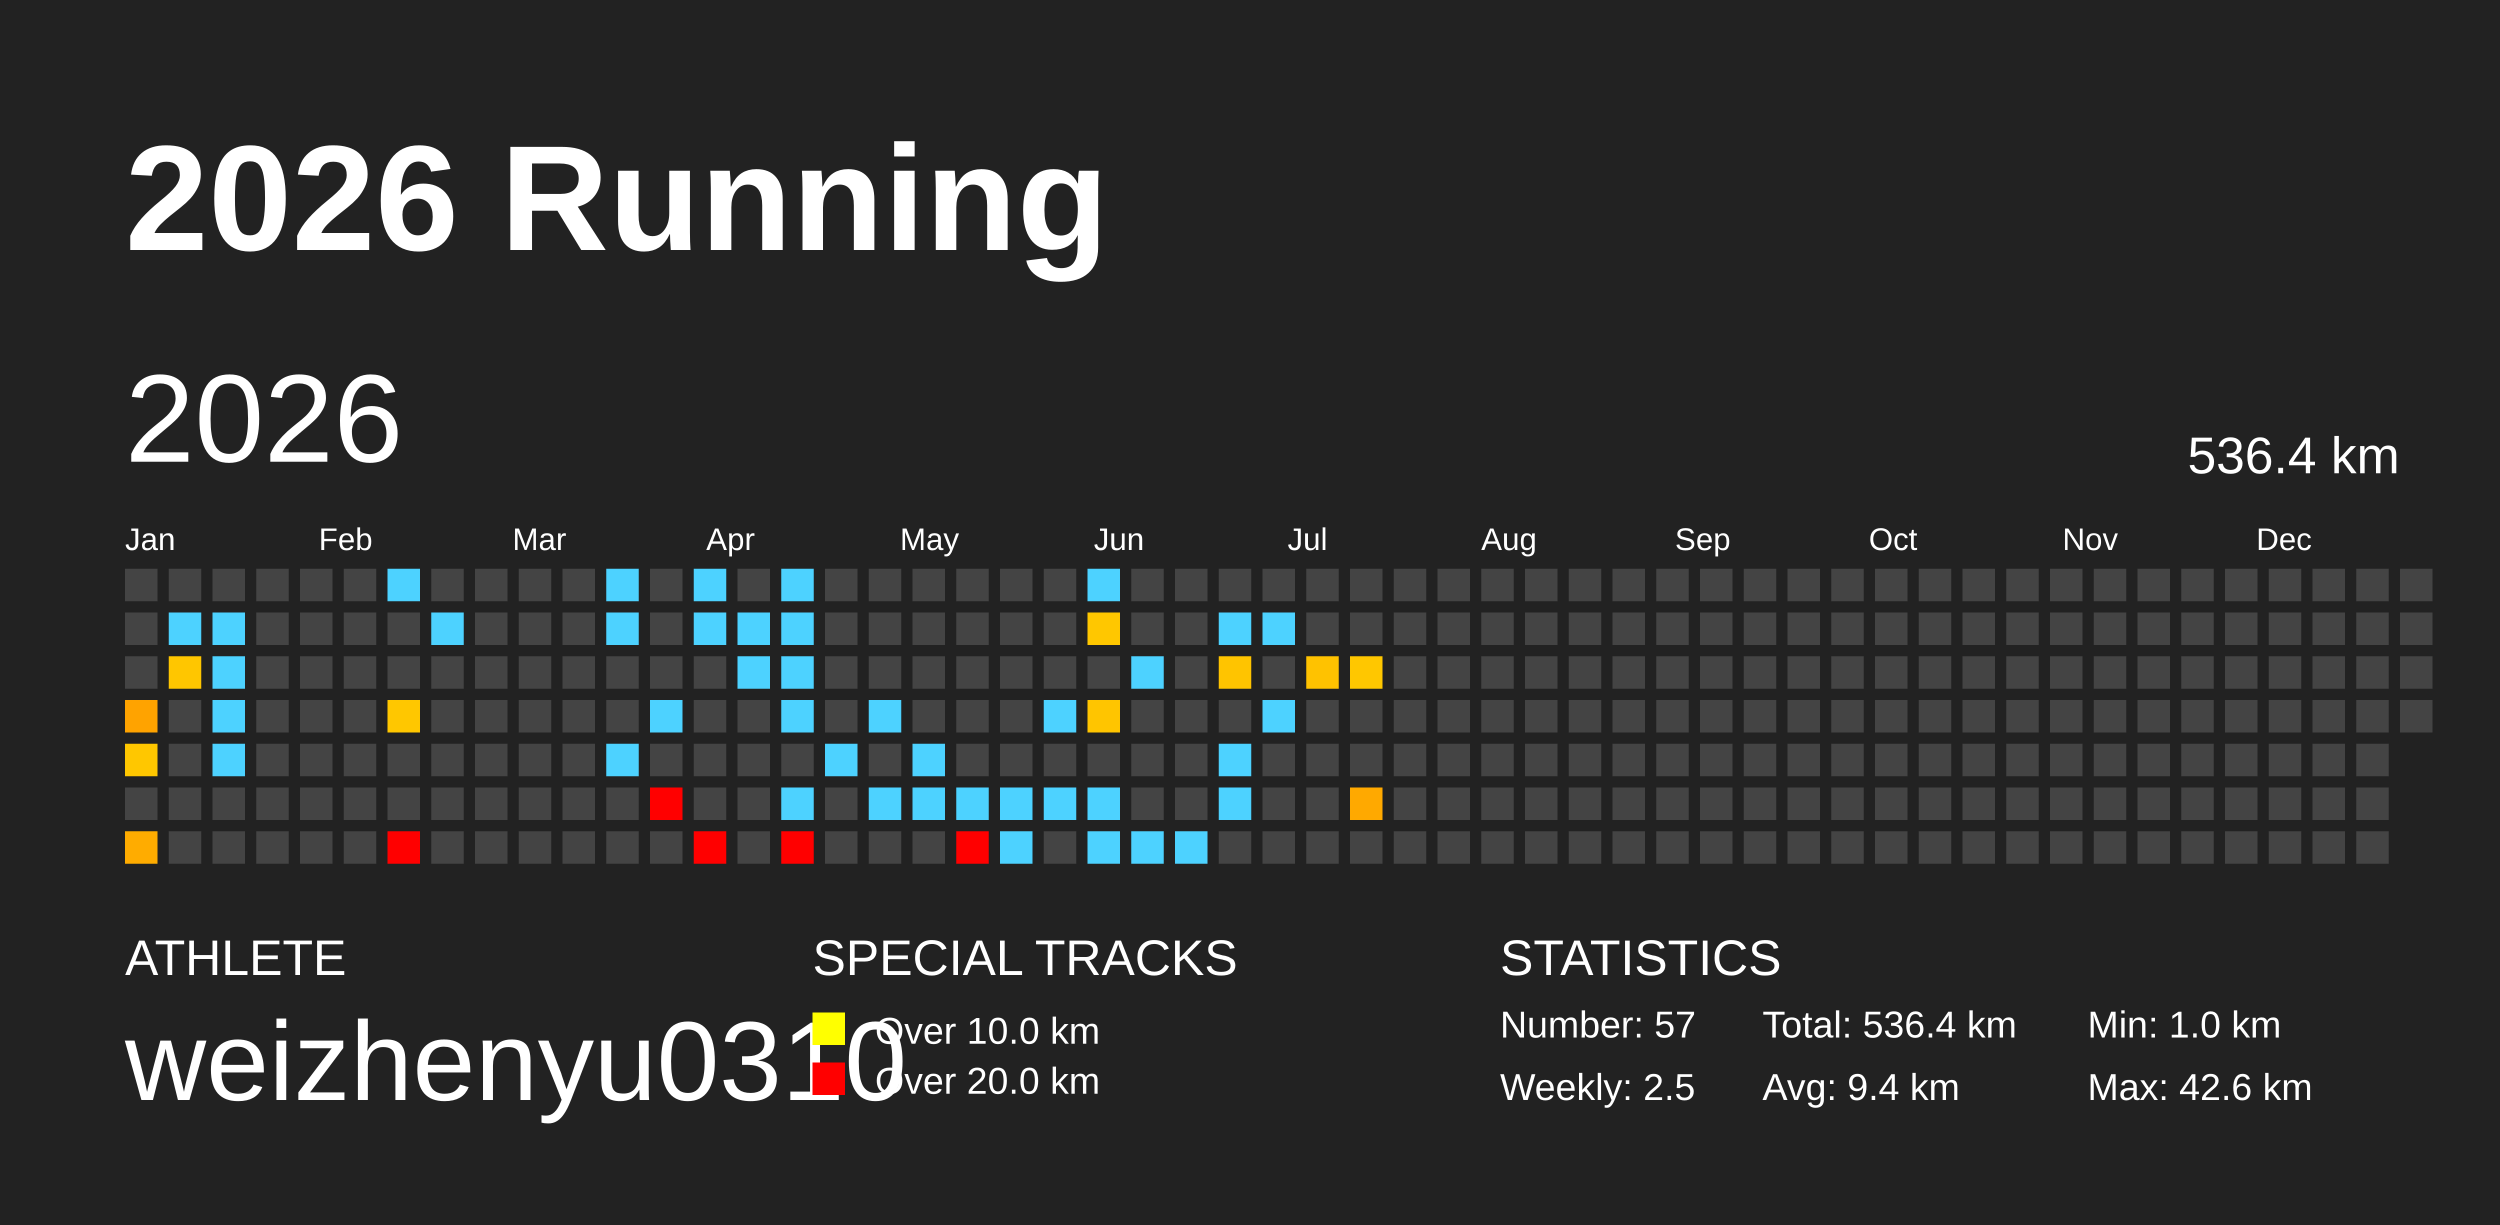
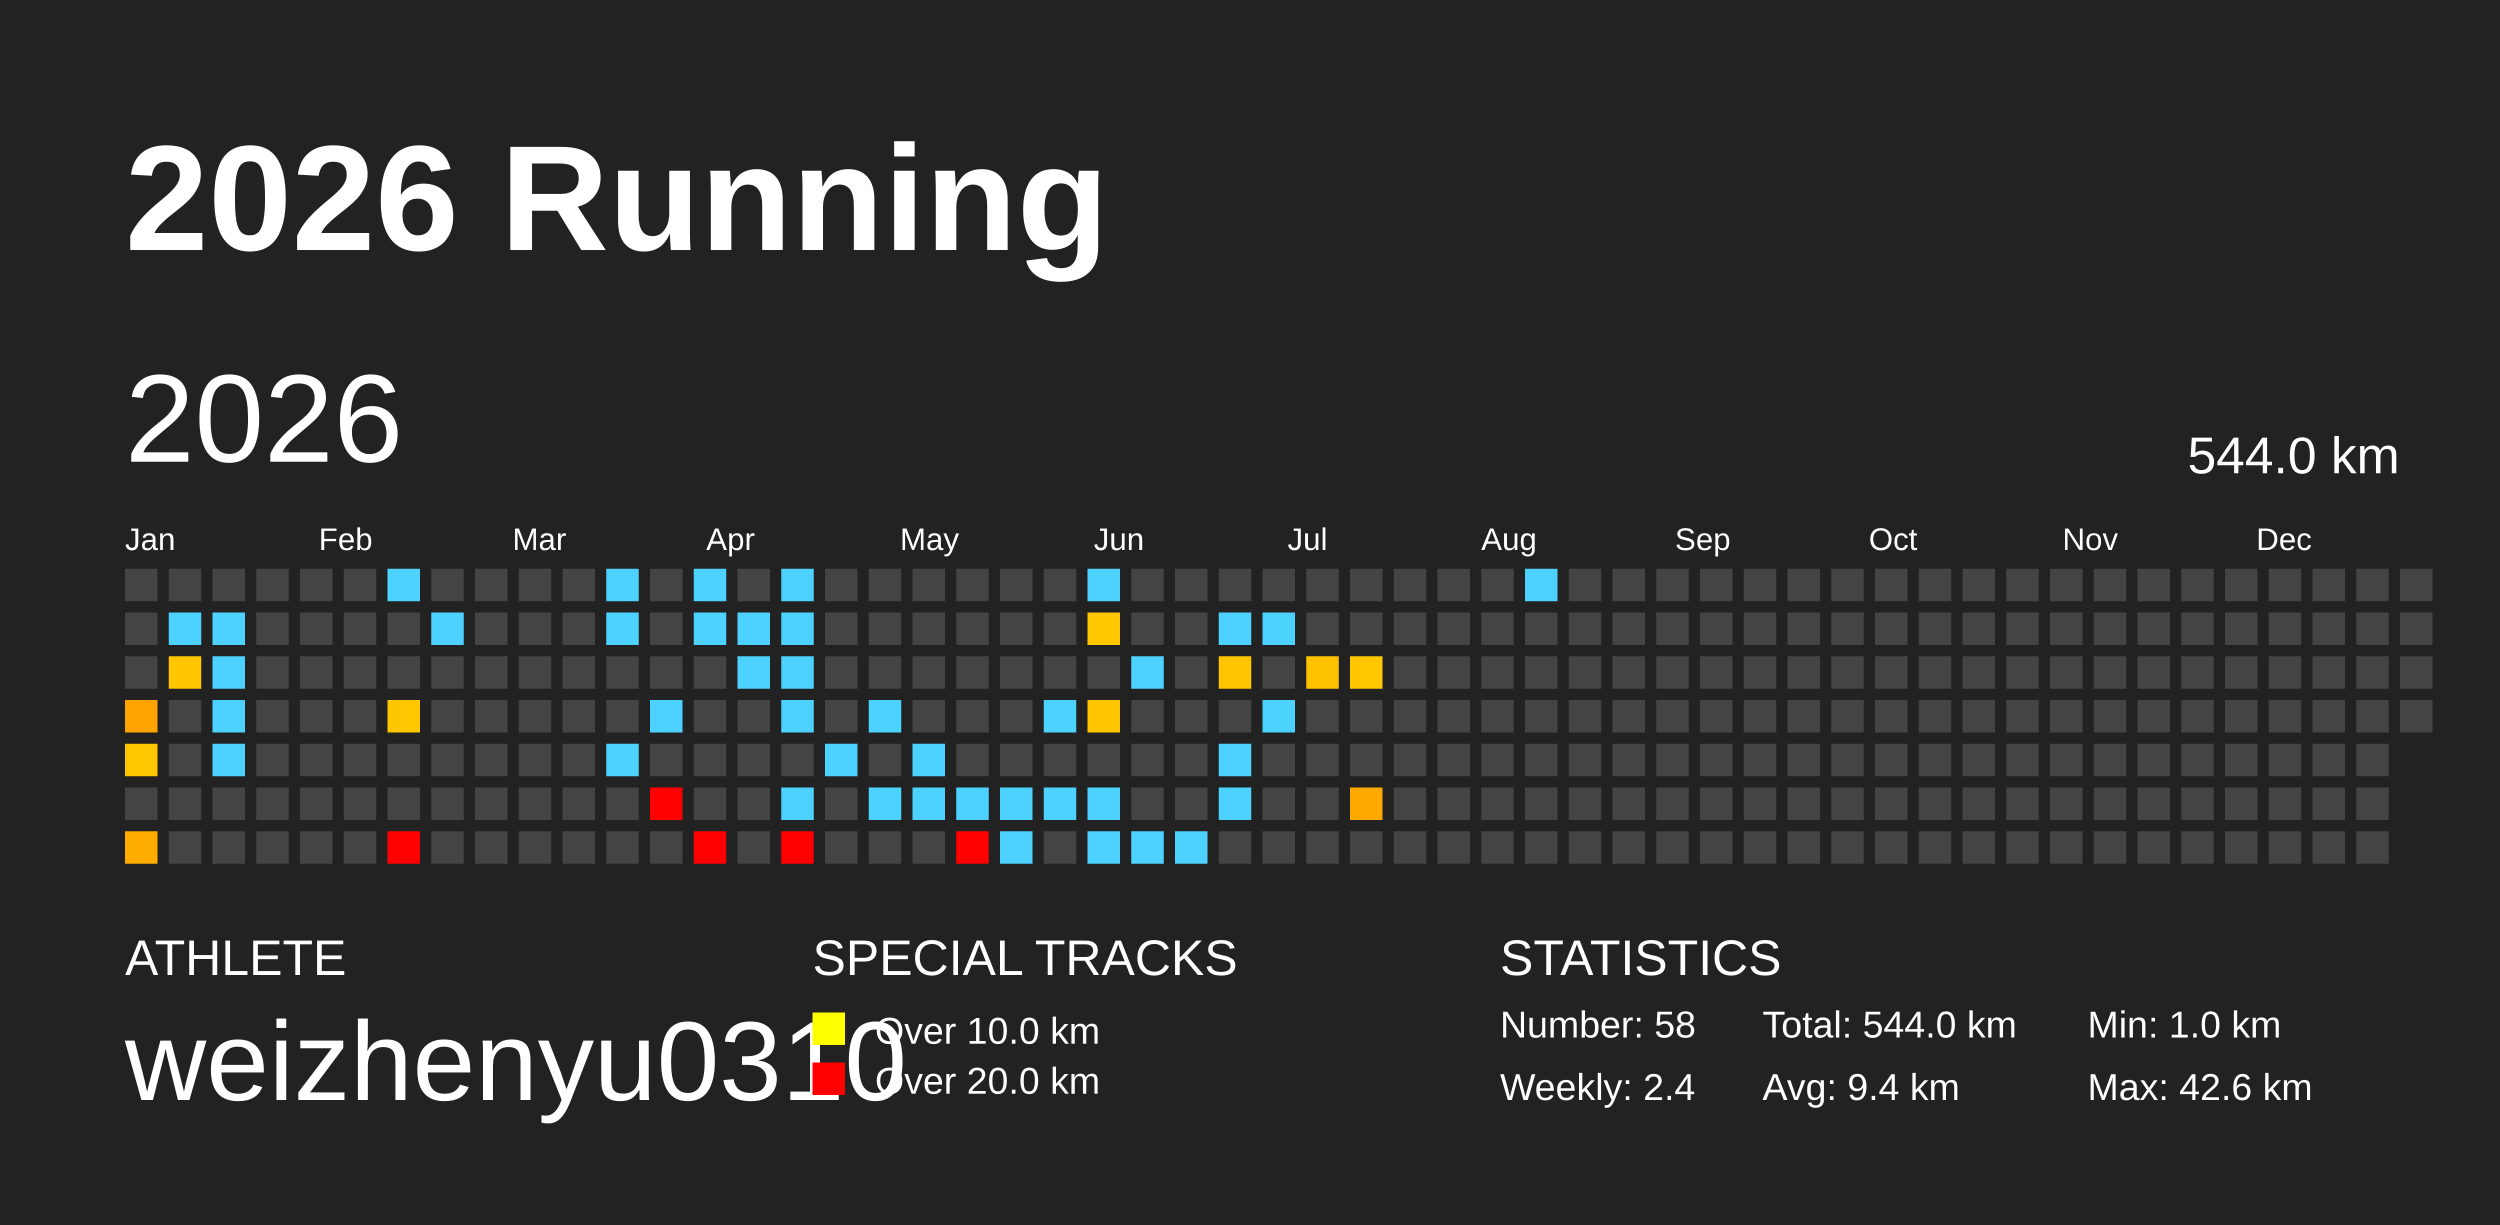
<svg xmlns="http://www.w3.org/2000/svg" baseProfile="full" height="98mm" version="1.1" viewBox="0,0,200,98" width="200mm">
  <defs />
  <rect fill="#222222" height="98" width="200" x="0" y="0" />
  <text fill="#FFFFFF" style="font-size:12px; font-family:Arial; font-weight:bold;" x="10" y="20">2026 Running</text>
  <text fill="#FFFFFF" style="font-size:4px; font-family:Arial" x="10" y="78">ATHLETE</text>
  <text fill="#FFFFFF" style="font-size:9px; font-family:Arial" x="10" y="88">weizhenyu0310</text>
  <text fill="#FFFFFF" style="font-size:4px; font-family:Arial" x="65" y="78">SPECIAL TRACKS</text>
  <rect fill="yellow" height="2.6" width="2.6" x="65" y="81" />
  <text fill="#FFFFFF" style="font-size:3px; font-family:Arial" x="70" y="83.5">Over 10.0 km</text>
  <rect fill="red" height="2.6" width="2.6" x="65" y="85" />
  <text fill="#FFFFFF" style="font-size:3px; font-family:Arial" x="70" y="87.5">Over 20.0 km</text>
  <text fill="#FFFFFF" style="font-size:4px; font-family:Arial" x="120" y="78">STATISTICS</text>
-   <text fill="#FFFFFF" style="font-size:3px; font-family:Arial" x="120" y="83">Number: 57</text>
-   <text fill="#FFFFFF" style="font-size:3px; font-family:Arial" x="120" y="88">Weekly: 2.5</text>
-   <text fill="#FFFFFF" style="font-size:3px; font-family:Arial" x="141" y="83">Total: 536.4 km</text>
+   <text fill="#FFFFFF" style="font-size:3px; font-family:Arial" x="120" y="83">Number: 58</text>
+   <text fill="#FFFFFF" style="font-size:3px; font-family:Arial" x="120" y="88">Weekly: 2.4</text>
+   <text fill="#FFFFFF" style="font-size:3px; font-family:Arial" x="141" y="83">Total: 544.0 km</text>
  <text fill="#FFFFFF" style="font-size:3px; font-family:Arial" x="141" y="88">Avg: 9.4 km</text>
  <text fill="#FFFFFF" style="font-size:3px; font-family:Arial" x="167" y="83">Min: 1.0 km</text>
  <text fill="#FFFFFF" style="font-size:3px; font-family:Arial" x="167" y="88">Max: 42.6 km</text>
  <text dominant-baseline="hanging" fill="#FFFFFF" style="font-size:10.0px; font-family:Arial;" x="10" y="30">2026</text>
-   <text dominant-baseline="hanging" fill="#FFFFFF" style="font-size:4.125px; font-family:Arial;" x="175" y="35">536.4 km</text>
+   <text dominant-baseline="hanging" fill="#FFFFFF" style="font-size:4.125px; font-family:Arial;" x="175" y="35">544.0 km</text>
  <text fill="#FFFFFF" style="font-size:2.5px; font-family:Arial" x="10.0" y="44">Jan</text>
  <text fill="#FFFFFF" style="font-size:2.5px; font-family:Arial" x="25.5" y="44">Feb</text>
  <text fill="#FFFFFF" style="font-size:2.5px; font-family:Arial" x="41.0" y="44">Mar</text>
  <text fill="#FFFFFF" style="font-size:2.5px; font-family:Arial" x="56.5" y="44">Apr</text>
  <text fill="#FFFFFF" style="font-size:2.5px; font-family:Arial" x="72.0" y="44">May</text>
  <text fill="#FFFFFF" style="font-size:2.5px; font-family:Arial" x="87.5" y="44">Jun</text>
  <text fill="#FFFFFF" style="font-size:2.5px; font-family:Arial" x="103.0" y="44">Jul</text>
  <text fill="#FFFFFF" style="font-size:2.5px; font-family:Arial" x="118.5" y="44">Aug</text>
  <text fill="#FFFFFF" style="font-size:2.5px; font-family:Arial" x="134.0" y="44">Sep</text>
  <text fill="#FFFFFF" style="font-size:2.5px; font-family:Arial" x="149.5" y="44">Oct</text>
  <text fill="#FFFFFF" style="font-size:2.5px; font-family:Arial" x="165.0" y="44">Nov</text>
  <text fill="#FFFFFF" style="font-size:2.5px; font-family:Arial" x="180.5" y="44">Dec</text>
  <rect fill="#444444" height="2.6" width="2.6" x="10.0" y="45.5" />
  <rect fill="#444444" height="2.6" width="2.6" x="10.0" y="49.0" />
  <rect fill="#444444" height="2.6" width="2.6" x="10.0" y="52.5" />
  <rect fill="#ffa300" height="2.6" width="2.6" x="10.0" y="56.0" />
  <rect fill="#ffc700" height="2.6" width="2.6" x="10.0" y="59.5" />
  <rect fill="#444444" height="2.6" width="2.6" x="10.0" y="63.0" />
  <rect fill="#ffac00" height="2.6" width="2.6" x="10.0" y="66.5" />
  <rect fill="#444444" height="2.6" width="2.6" x="13.5" y="45.5" />
  <rect fill="#4dd2ff" height="2.6" width="2.6" x="13.5" y="49.0" />
  <rect fill="#ffc600" height="2.6" width="2.6" x="13.5" y="52.5" />
  <rect fill="#444444" height="2.6" width="2.6" x="13.5" y="56.0" />
  <rect fill="#444444" height="2.6" width="2.6" x="13.5" y="59.5" />
  <rect fill="#444444" height="2.6" width="2.6" x="13.5" y="63.0" />
  <rect fill="#444444" height="2.6" width="2.6" x="13.5" y="66.5" />
  <rect fill="#444444" height="2.6" width="2.6" x="17.0" y="45.5" />
  <rect fill="#4dd2ff" height="2.6" width="2.6" x="17.0" y="49.0" />
  <rect fill="#4dd2ff" height="2.6" width="2.6" x="17.0" y="52.5" />
  <rect fill="#4dd2ff" height="2.6" width="2.6" x="17.0" y="56.0" />
  <rect fill="#4dd2ff" height="2.6" width="2.6" x="17.0" y="59.5" />
  <rect fill="#444444" height="2.6" width="2.6" x="17.0" y="63.0" />
  <rect fill="#444444" height="2.6" width="2.6" x="17.0" y="66.5" />
  <rect fill="#444444" height="2.6" width="2.6" x="20.5" y="45.5" />
  <rect fill="#444444" height="2.6" width="2.6" x="20.5" y="49.0" />
  <rect fill="#444444" height="2.6" width="2.6" x="20.5" y="52.5" />
  <rect fill="#444444" height="2.6" width="2.6" x="20.5" y="56.0" />
  <rect fill="#444444" height="2.6" width="2.6" x="20.5" y="59.5" />
  <rect fill="#444444" height="2.6" width="2.6" x="20.5" y="63.0" />
  <rect fill="#444444" height="2.6" width="2.6" x="20.5" y="66.5" />
  <rect fill="#444444" height="2.6" width="2.6" x="24.0" y="45.5" />
  <rect fill="#444444" height="2.6" width="2.6" x="24.0" y="49.0" />
  <rect fill="#444444" height="2.6" width="2.6" x="24.0" y="52.5" />
  <rect fill="#444444" height="2.6" width="2.6" x="24.0" y="56.0" />
  <rect fill="#444444" height="2.6" width="2.6" x="24.0" y="59.5" />
  <rect fill="#444444" height="2.6" width="2.6" x="24.0" y="63.0" />
  <rect fill="#444444" height="2.6" width="2.6" x="24.0" y="66.5" />
  <rect fill="#444444" height="2.6" width="2.6" x="27.5" y="45.5" />
  <rect fill="#444444" height="2.6" width="2.6" x="27.5" y="49.0" />
  <rect fill="#444444" height="2.6" width="2.6" x="27.5" y="52.5" />
  <rect fill="#444444" height="2.6" width="2.6" x="27.5" y="56.0" />
  <rect fill="#444444" height="2.6" width="2.6" x="27.5" y="59.5" />
  <rect fill="#444444" height="2.6" width="2.6" x="27.5" y="63.0" />
  <rect fill="#444444" height="2.6" width="2.6" x="27.5" y="66.5" />
  <rect fill="#4dd2ff" height="2.6" width="2.6" x="31.0" y="45.5" />
  <rect fill="#444444" height="2.6" width="2.6" x="31.0" y="49.0" />
  <rect fill="#444444" height="2.6" width="2.6" x="31.0" y="52.5" />
  <rect fill="#ffc700" height="2.6" width="2.6" x="31.0" y="56.0" />
  <rect fill="#444444" height="2.6" width="2.6" x="31.0" y="59.5" />
  <rect fill="#444444" height="2.6" width="2.6" x="31.0" y="63.0" />
  <rect fill="red" height="2.6" width="2.6" x="31.0" y="66.5" />
  <rect fill="#444444" height="2.6" width="2.6" x="34.5" y="45.5" />
  <rect fill="#4dd2ff" height="2.6" width="2.6" x="34.5" y="49.0" />
  <rect fill="#444444" height="2.6" width="2.6" x="34.5" y="52.5" />
  <rect fill="#444444" height="2.6" width="2.6" x="34.5" y="56.0" />
  <rect fill="#444444" height="2.6" width="2.6" x="34.5" y="59.5" />
  <rect fill="#444444" height="2.6" width="2.6" x="34.5" y="63.0" />
  <rect fill="#444444" height="2.6" width="2.6" x="34.5" y="66.5" />
  <rect fill="#444444" height="2.6" width="2.6" x="38.0" y="45.5" />
  <rect fill="#444444" height="2.6" width="2.6" x="38.0" y="49.0" />
  <rect fill="#444444" height="2.6" width="2.6" x="38.0" y="52.5" />
  <rect fill="#444444" height="2.6" width="2.6" x="38.0" y="56.0" />
  <rect fill="#444444" height="2.6" width="2.6" x="38.0" y="59.5" />
  <rect fill="#444444" height="2.6" width="2.6" x="38.0" y="63.0" />
  <rect fill="#444444" height="2.6" width="2.6" x="38.0" y="66.5" />
  <rect fill="#444444" height="2.6" width="2.6" x="41.5" y="45.5" />
  <rect fill="#444444" height="2.6" width="2.6" x="41.5" y="49.0" />
  <rect fill="#444444" height="2.6" width="2.6" x="41.5" y="52.5" />
  <rect fill="#444444" height="2.6" width="2.6" x="41.5" y="56.0" />
  <rect fill="#444444" height="2.6" width="2.6" x="41.5" y="59.5" />
  <rect fill="#444444" height="2.6" width="2.6" x="41.5" y="63.0" />
  <rect fill="#444444" height="2.6" width="2.6" x="41.5" y="66.5" />
  <rect fill="#444444" height="2.6" width="2.6" x="45.0" y="45.5" />
  <rect fill="#444444" height="2.6" width="2.6" x="45.0" y="49.0" />
  <rect fill="#444444" height="2.6" width="2.6" x="45.0" y="52.5" />
  <rect fill="#444444" height="2.6" width="2.6" x="45.0" y="56.0" />
  <rect fill="#444444" height="2.6" width="2.6" x="45.0" y="59.5" />
  <rect fill="#444444" height="2.6" width="2.6" x="45.0" y="63.0" />
  <rect fill="#444444" height="2.6" width="2.6" x="45.0" y="66.5" />
  <rect fill="#4dd2ff" height="2.6" width="2.6" x="48.5" y="45.5" />
  <rect fill="#4dd2ff" height="2.6" width="2.6" x="48.5" y="49.0" />
  <rect fill="#444444" height="2.6" width="2.6" x="48.5" y="52.5" />
  <rect fill="#444444" height="2.6" width="2.6" x="48.5" y="56.0" />
  <rect fill="#4dd2ff" height="2.6" width="2.6" x="48.5" y="59.5" />
  <rect fill="#444444" height="2.6" width="2.6" x="48.5" y="63.0" />
  <rect fill="#444444" height="2.6" width="2.6" x="48.5" y="66.5" />
  <rect fill="#444444" height="2.6" width="2.6" x="52.0" y="45.5" />
  <rect fill="#444444" height="2.6" width="2.6" x="52.0" y="49.0" />
  <rect fill="#444444" height="2.6" width="2.6" x="52.0" y="52.5" />
  <rect fill="#4dd2ff" height="2.6" width="2.6" x="52.0" y="56.0" />
  <rect fill="#444444" height="2.6" width="2.6" x="52.0" y="59.5" />
  <rect fill="red" height="2.6" width="2.6" x="52.0" y="63.0" />
  <rect fill="#444444" height="2.6" width="2.6" x="52.0" y="66.5" />
  <rect fill="#4dd2ff" height="2.6" width="2.6" x="55.5" y="45.5" />
  <rect fill="#4dd2ff" height="2.6" width="2.6" x="55.5" y="49.0" />
  <rect fill="#444444" height="2.6" width="2.6" x="55.5" y="52.5" />
  <rect fill="#444444" height="2.6" width="2.6" x="55.5" y="56.0" />
  <rect fill="#444444" height="2.6" width="2.6" x="55.5" y="59.5" />
  <rect fill="#444444" height="2.6" width="2.6" x="55.5" y="63.0" />
  <rect fill="red" height="2.6" width="2.6" x="55.5" y="66.5" />
  <rect fill="#444444" height="2.6" width="2.6" x="59.0" y="45.5" />
  <rect fill="#4dd2ff" height="2.6" width="2.6" x="59.0" y="49.0" />
  <rect fill="#4dd2ff" height="2.6" width="2.6" x="59.0" y="52.5" />
  <rect fill="#444444" height="2.6" width="2.6" x="59.0" y="56.0" />
  <rect fill="#444444" height="2.6" width="2.6" x="59.0" y="59.5" />
  <rect fill="#444444" height="2.6" width="2.6" x="59.0" y="63.0" />
  <rect fill="#444444" height="2.6" width="2.6" x="59.0" y="66.5" />
  <rect fill="#4dd2ff" height="2.6" width="2.6" x="62.5" y="45.5" />
  <rect fill="#4dd2ff" height="2.6" width="2.6" x="62.5" y="49.0" />
  <rect fill="#4dd2ff" height="2.6" width="2.6" x="62.5" y="52.5" />
  <rect fill="#4dd2ff" height="2.6" width="2.6" x="62.5" y="56.0" />
  <rect fill="#444444" height="2.6" width="2.6" x="62.5" y="59.5" />
  <rect fill="#4dd2ff" height="2.6" width="2.6" x="62.5" y="63.0" />
  <rect fill="red" height="2.6" width="2.6" x="62.5" y="66.5" />
  <rect fill="#444444" height="2.6" width="2.6" x="66.0" y="45.5" />
  <rect fill="#444444" height="2.6" width="2.6" x="66.0" y="49.0" />
  <rect fill="#444444" height="2.6" width="2.6" x="66.0" y="52.5" />
  <rect fill="#444444" height="2.6" width="2.6" x="66.0" y="56.0" />
  <rect fill="#4dd2ff" height="2.6" width="2.6" x="66.0" y="59.5" />
  <rect fill="#444444" height="2.6" width="2.6" x="66.0" y="63.0" />
  <rect fill="#444444" height="2.6" width="2.6" x="66.0" y="66.5" />
  <rect fill="#444444" height="2.6" width="2.6" x="69.5" y="45.5" />
  <rect fill="#444444" height="2.6" width="2.6" x="69.5" y="49.0" />
  <rect fill="#444444" height="2.6" width="2.6" x="69.5" y="52.5" />
  <rect fill="#4dd2ff" height="2.6" width="2.6" x="69.5" y="56.0" />
  <rect fill="#444444" height="2.6" width="2.6" x="69.5" y="59.5" />
  <rect fill="#4dd2ff" height="2.6" width="2.6" x="69.5" y="63.0" />
  <rect fill="#444444" height="2.6" width="2.6" x="69.5" y="66.5" />
  <rect fill="#444444" height="2.6" width="2.6" x="73.0" y="45.5" />
  <rect fill="#444444" height="2.6" width="2.6" x="73.0" y="49.0" />
  <rect fill="#444444" height="2.6" width="2.6" x="73.0" y="52.5" />
  <rect fill="#444444" height="2.6" width="2.6" x="73.0" y="56.0" />
  <rect fill="#4dd2ff" height="2.6" width="2.6" x="73.0" y="59.5" />
  <rect fill="#4dd2ff" height="2.6" width="2.6" x="73.0" y="63.0" />
  <rect fill="#444444" height="2.6" width="2.6" x="73.0" y="66.5" />
  <rect fill="#444444" height="2.6" width="2.6" x="76.5" y="45.5" />
  <rect fill="#444444" height="2.6" width="2.6" x="76.5" y="49.0" />
  <rect fill="#444444" height="2.6" width="2.6" x="76.5" y="52.5" />
  <rect fill="#444444" height="2.6" width="2.6" x="76.5" y="56.0" />
  <rect fill="#444444" height="2.6" width="2.6" x="76.5" y="59.5" />
  <rect fill="#4dd2ff" height="2.6" width="2.6" x="76.5" y="63.0" />
  <rect fill="red" height="2.6" width="2.6" x="76.5" y="66.5" />
  <rect fill="#444444" height="2.6" width="2.6" x="80.0" y="45.5" />
  <rect fill="#444444" height="2.6" width="2.6" x="80.0" y="49.0" />
  <rect fill="#444444" height="2.6" width="2.6" x="80.0" y="52.5" />
  <rect fill="#444444" height="2.6" width="2.6" x="80.0" y="56.0" />
  <rect fill="#444444" height="2.6" width="2.6" x="80.0" y="59.5" />
  <rect fill="#4dd2ff" height="2.6" width="2.6" x="80.0" y="63.0" />
  <rect fill="#4dd2ff" height="2.6" width="2.6" x="80.0" y="66.5" />
  <rect fill="#444444" height="2.6" width="2.6" x="83.5" y="45.5" />
  <rect fill="#444444" height="2.6" width="2.6" x="83.5" y="49.0" />
  <rect fill="#444444" height="2.6" width="2.6" x="83.5" y="52.5" />
  <rect fill="#4dd2ff" height="2.6" width="2.6" x="83.5" y="56.0" />
  <rect fill="#444444" height="2.6" width="2.6" x="83.5" y="59.5" />
  <rect fill="#4dd2ff" height="2.6" width="2.6" x="83.5" y="63.0" />
  <rect fill="#444444" height="2.6" width="2.6" x="83.5" y="66.5" />
  <rect fill="#4dd2ff" height="2.6" width="2.6" x="87.0" y="45.5" />
  <rect fill="#ffc700" height="2.6" width="2.6" x="87.0" y="49.0" />
  <rect fill="#444444" height="2.6" width="2.6" x="87.0" y="52.5" />
  <rect fill="#ffc500" height="2.6" width="2.6" x="87.0" y="56.0" />
  <rect fill="#444444" height="2.6" width="2.6" x="87.0" y="59.5" />
  <rect fill="#4dd2ff" height="2.6" width="2.6" x="87.0" y="63.0" />
  <rect fill="#4dd2ff" height="2.6" width="2.6" x="87.0" y="66.5" />
  <rect fill="#444444" height="2.6" width="2.6" x="90.5" y="45.5" />
  <rect fill="#444444" height="2.6" width="2.6" x="90.5" y="49.0" />
  <rect fill="#4dd2ff" height="2.6" width="2.6" x="90.5" y="52.5" />
  <rect fill="#444444" height="2.6" width="2.6" x="90.5" y="56.0" />
  <rect fill="#444444" height="2.6" width="2.6" x="90.5" y="59.5" />
  <rect fill="#444444" height="2.6" width="2.6" x="90.5" y="63.0" />
  <rect fill="#4dd2ff" height="2.6" width="2.6" x="90.5" y="66.5" />
  <rect fill="#444444" height="2.6" width="2.6" x="94.0" y="45.5" />
  <rect fill="#444444" height="2.6" width="2.6" x="94.0" y="49.0" />
  <rect fill="#444444" height="2.6" width="2.6" x="94.0" y="52.5" />
  <rect fill="#444444" height="2.6" width="2.6" x="94.0" y="56.0" />
  <rect fill="#444444" height="2.6" width="2.6" x="94.0" y="59.5" />
  <rect fill="#444444" height="2.6" width="2.6" x="94.0" y="63.0" />
  <rect fill="#4dd2ff" height="2.6" width="2.6" x="94.0" y="66.5" />
  <rect fill="#444444" height="2.6" width="2.6" x="97.5" y="45.5" />
  <rect fill="#4dd2ff" height="2.6" width="2.6" x="97.5" y="49.0" />
  <rect fill="#ffc400" height="2.6" width="2.6" x="97.5" y="52.5" />
  <rect fill="#444444" height="2.6" width="2.6" x="97.5" y="56.0" />
  <rect fill="#4dd2ff" height="2.6" width="2.6" x="97.5" y="59.5" />
  <rect fill="#4dd2ff" height="2.6" width="2.6" x="97.5" y="63.0" />
  <rect fill="#444444" height="2.6" width="2.6" x="97.5" y="66.5" />
  <rect fill="#444444" height="2.6" width="2.6" x="101.0" y="45.5" />
  <rect fill="#4dd2ff" height="2.6" width="2.6" x="101.0" y="49.0" />
  <rect fill="#444444" height="2.6" width="2.6" x="101.0" y="52.5" />
  <rect fill="#4dd2ff" height="2.6" width="2.6" x="101.0" y="56.0" />
  <rect fill="#444444" height="2.6" width="2.6" x="101.0" y="59.5" />
  <rect fill="#444444" height="2.6" width="2.6" x="101.0" y="63.0" />
  <rect fill="#444444" height="2.6" width="2.6" x="101.0" y="66.5" />
  <rect fill="#444444" height="2.6" width="2.6" x="104.5" y="45.5" />
  <rect fill="#444444" height="2.6" width="2.6" x="104.5" y="49.0" />
  <rect fill="#ffc200" height="2.6" width="2.6" x="104.5" y="52.5" />
  <rect fill="#444444" height="2.6" width="2.6" x="104.5" y="56.0" />
  <rect fill="#444444" height="2.6" width="2.6" x="104.5" y="59.5" />
  <rect fill="#444444" height="2.6" width="2.6" x="104.5" y="63.0" />
  <rect fill="#444444" height="2.6" width="2.6" x="104.5" y="66.5" />
  <rect fill="#444444" height="2.6" width="2.6" x="108.0" y="45.5" />
  <rect fill="#444444" height="2.6" width="2.6" x="108.0" y="49.0" />
  <rect fill="#ffc700" height="2.6" width="2.6" x="108.0" y="52.5" />
  <rect fill="#444444" height="2.6" width="2.6" x="108.0" y="56.0" />
  <rect fill="#444444" height="2.6" width="2.6" x="108.0" y="59.5" />
  <rect fill="#ffa900" height="2.6" width="2.6" x="108.0" y="63.0" />
  <rect fill="#444444" height="2.6" width="2.6" x="108.0" y="66.5" />
  <rect fill="#444444" height="2.6" width="2.6" x="111.5" y="45.5" />
  <rect fill="#444444" height="2.6" width="2.6" x="111.5" y="49.0" />
  <rect fill="#444444" height="2.6" width="2.6" x="111.5" y="52.5" />
  <rect fill="#444444" height="2.6" width="2.6" x="111.5" y="56.0" />
  <rect fill="#444444" height="2.6" width="2.6" x="111.5" y="59.5" />
  <rect fill="#444444" height="2.6" width="2.6" x="111.5" y="63.0" />
  <rect fill="#444444" height="2.6" width="2.6" x="111.5" y="66.5" />
  <rect fill="#444444" height="2.6" width="2.6" x="115.0" y="45.5" />
  <rect fill="#444444" height="2.6" width="2.6" x="115.0" y="49.0" />
  <rect fill="#444444" height="2.6" width="2.6" x="115.0" y="52.5" />
  <rect fill="#444444" height="2.6" width="2.6" x="115.0" y="56.0" />
  <rect fill="#444444" height="2.6" width="2.6" x="115.0" y="59.5" />
  <rect fill="#444444" height="2.6" width="2.6" x="115.0" y="63.0" />
  <rect fill="#444444" height="2.6" width="2.6" x="115.0" y="66.5" />
  <rect fill="#444444" height="2.6" width="2.6" x="118.5" y="45.5" />
  <rect fill="#444444" height="2.6" width="2.6" x="118.5" y="49.0" />
  <rect fill="#444444" height="2.6" width="2.6" x="118.5" y="52.5" />
  <rect fill="#444444" height="2.6" width="2.6" x="118.5" y="56.0" />
  <rect fill="#444444" height="2.6" width="2.6" x="118.5" y="59.5" />
  <rect fill="#444444" height="2.6" width="2.6" x="118.5" y="63.0" />
  <rect fill="#444444" height="2.6" width="2.6" x="118.5" y="66.5" />
-   <rect fill="#444444" height="2.6" width="2.6" x="122.0" y="45.5" />
+   <rect fill="#4dd2ff" height="2.6" width="2.6" x="122.0" y="45.5" />
  <rect fill="#444444" height="2.6" width="2.6" x="122.0" y="49.0" />
  <rect fill="#444444" height="2.6" width="2.6" x="122.0" y="52.5" />
  <rect fill="#444444" height="2.6" width="2.6" x="122.0" y="56.0" />
  <rect fill="#444444" height="2.6" width="2.6" x="122.0" y="59.5" />
  <rect fill="#444444" height="2.6" width="2.6" x="122.0" y="63.0" />
  <rect fill="#444444" height="2.6" width="2.6" x="122.0" y="66.5" />
  <rect fill="#444444" height="2.6" width="2.6" x="125.5" y="45.5" />
  <rect fill="#444444" height="2.6" width="2.6" x="125.5" y="49.0" />
  <rect fill="#444444" height="2.6" width="2.6" x="125.5" y="52.5" />
  <rect fill="#444444" height="2.6" width="2.6" x="125.5" y="56.0" />
  <rect fill="#444444" height="2.6" width="2.6" x="125.5" y="59.5" />
  <rect fill="#444444" height="2.6" width="2.6" x="125.5" y="63.0" />
  <rect fill="#444444" height="2.6" width="2.6" x="125.5" y="66.5" />
  <rect fill="#444444" height="2.6" width="2.6" x="129.0" y="45.5" />
  <rect fill="#444444" height="2.6" width="2.6" x="129.0" y="49.0" />
  <rect fill="#444444" height="2.6" width="2.6" x="129.0" y="52.5" />
  <rect fill="#444444" height="2.6" width="2.6" x="129.0" y="56.0" />
  <rect fill="#444444" height="2.6" width="2.6" x="129.0" y="59.5" />
  <rect fill="#444444" height="2.6" width="2.6" x="129.0" y="63.0" />
  <rect fill="#444444" height="2.6" width="2.6" x="129.0" y="66.5" />
  <rect fill="#444444" height="2.6" width="2.6" x="132.5" y="45.5" />
  <rect fill="#444444" height="2.6" width="2.6" x="132.5" y="49.0" />
  <rect fill="#444444" height="2.6" width="2.6" x="132.5" y="52.5" />
  <rect fill="#444444" height="2.6" width="2.6" x="132.5" y="56.0" />
  <rect fill="#444444" height="2.6" width="2.6" x="132.5" y="59.5" />
  <rect fill="#444444" height="2.6" width="2.6" x="132.5" y="63.0" />
  <rect fill="#444444" height="2.6" width="2.6" x="132.5" y="66.5" />
  <rect fill="#444444" height="2.6" width="2.6" x="136.0" y="45.5" />
  <rect fill="#444444" height="2.6" width="2.6" x="136.0" y="49.0" />
  <rect fill="#444444" height="2.6" width="2.6" x="136.0" y="52.5" />
  <rect fill="#444444" height="2.6" width="2.6" x="136.0" y="56.0" />
  <rect fill="#444444" height="2.6" width="2.6" x="136.0" y="59.5" />
  <rect fill="#444444" height="2.6" width="2.6" x="136.0" y="63.0" />
  <rect fill="#444444" height="2.6" width="2.6" x="136.0" y="66.5" />
  <rect fill="#444444" height="2.6" width="2.6" x="139.5" y="45.5" />
  <rect fill="#444444" height="2.6" width="2.6" x="139.5" y="49.0" />
  <rect fill="#444444" height="2.6" width="2.6" x="139.5" y="52.5" />
  <rect fill="#444444" height="2.6" width="2.6" x="139.5" y="56.0" />
  <rect fill="#444444" height="2.6" width="2.6" x="139.5" y="59.5" />
  <rect fill="#444444" height="2.6" width="2.6" x="139.5" y="63.0" />
  <rect fill="#444444" height="2.6" width="2.6" x="139.5" y="66.5" />
  <rect fill="#444444" height="2.6" width="2.6" x="143.0" y="45.5" />
  <rect fill="#444444" height="2.6" width="2.6" x="143.0" y="49.0" />
  <rect fill="#444444" height="2.6" width="2.6" x="143.0" y="52.5" />
  <rect fill="#444444" height="2.6" width="2.6" x="143.0" y="56.0" />
  <rect fill="#444444" height="2.6" width="2.6" x="143.0" y="59.5" />
  <rect fill="#444444" height="2.6" width="2.6" x="143.0" y="63.0" />
  <rect fill="#444444" height="2.6" width="2.6" x="143.0" y="66.5" />
  <rect fill="#444444" height="2.6" width="2.6" x="146.5" y="45.5" />
  <rect fill="#444444" height="2.6" width="2.6" x="146.5" y="49.0" />
  <rect fill="#444444" height="2.6" width="2.6" x="146.5" y="52.5" />
  <rect fill="#444444" height="2.6" width="2.6" x="146.5" y="56.0" />
  <rect fill="#444444" height="2.6" width="2.6" x="146.5" y="59.5" />
  <rect fill="#444444" height="2.6" width="2.6" x="146.5" y="63.0" />
  <rect fill="#444444" height="2.6" width="2.6" x="146.5" y="66.5" />
  <rect fill="#444444" height="2.6" width="2.6" x="150.0" y="45.5" />
  <rect fill="#444444" height="2.6" width="2.6" x="150.0" y="49.0" />
  <rect fill="#444444" height="2.6" width="2.6" x="150.0" y="52.5" />
  <rect fill="#444444" height="2.6" width="2.6" x="150.0" y="56.0" />
  <rect fill="#444444" height="2.6" width="2.6" x="150.0" y="59.5" />
  <rect fill="#444444" height="2.6" width="2.6" x="150.0" y="63.0" />
  <rect fill="#444444" height="2.6" width="2.6" x="150.0" y="66.5" />
  <rect fill="#444444" height="2.6" width="2.6" x="153.5" y="45.5" />
  <rect fill="#444444" height="2.6" width="2.6" x="153.5" y="49.0" />
  <rect fill="#444444" height="2.6" width="2.6" x="153.5" y="52.5" />
  <rect fill="#444444" height="2.6" width="2.6" x="153.5" y="56.0" />
  <rect fill="#444444" height="2.6" width="2.6" x="153.5" y="59.5" />
  <rect fill="#444444" height="2.6" width="2.6" x="153.5" y="63.0" />
  <rect fill="#444444" height="2.6" width="2.6" x="153.5" y="66.5" />
  <rect fill="#444444" height="2.6" width="2.6" x="157.0" y="45.5" />
  <rect fill="#444444" height="2.6" width="2.6" x="157.0" y="49.0" />
  <rect fill="#444444" height="2.6" width="2.6" x="157.0" y="52.5" />
  <rect fill="#444444" height="2.6" width="2.6" x="157.0" y="56.0" />
  <rect fill="#444444" height="2.6" width="2.6" x="157.0" y="59.5" />
  <rect fill="#444444" height="2.6" width="2.6" x="157.0" y="63.0" />
  <rect fill="#444444" height="2.6" width="2.6" x="157.0" y="66.5" />
  <rect fill="#444444" height="2.6" width="2.6" x="160.5" y="45.5" />
  <rect fill="#444444" height="2.6" width="2.6" x="160.5" y="49.0" />
  <rect fill="#444444" height="2.6" width="2.6" x="160.5" y="52.5" />
  <rect fill="#444444" height="2.6" width="2.6" x="160.5" y="56.0" />
  <rect fill="#444444" height="2.6" width="2.6" x="160.5" y="59.5" />
  <rect fill="#444444" height="2.6" width="2.6" x="160.5" y="63.0" />
  <rect fill="#444444" height="2.6" width="2.6" x="160.5" y="66.5" />
  <rect fill="#444444" height="2.6" width="2.6" x="164.0" y="45.5" />
  <rect fill="#444444" height="2.6" width="2.6" x="164.0" y="49.0" />
  <rect fill="#444444" height="2.6" width="2.6" x="164.0" y="52.5" />
  <rect fill="#444444" height="2.6" width="2.6" x="164.0" y="56.0" />
  <rect fill="#444444" height="2.6" width="2.6" x="164.0" y="59.5" />
  <rect fill="#444444" height="2.6" width="2.6" x="164.0" y="63.0" />
  <rect fill="#444444" height="2.6" width="2.6" x="164.0" y="66.5" />
  <rect fill="#444444" height="2.6" width="2.6" x="167.5" y="45.5" />
  <rect fill="#444444" height="2.6" width="2.6" x="167.5" y="49.0" />
  <rect fill="#444444" height="2.6" width="2.6" x="167.5" y="52.5" />
  <rect fill="#444444" height="2.6" width="2.6" x="167.5" y="56.0" />
  <rect fill="#444444" height="2.6" width="2.6" x="167.5" y="59.5" />
  <rect fill="#444444" height="2.6" width="2.6" x="167.5" y="63.0" />
  <rect fill="#444444" height="2.6" width="2.6" x="167.5" y="66.5" />
  <rect fill="#444444" height="2.6" width="2.6" x="171.0" y="45.5" />
  <rect fill="#444444" height="2.6" width="2.6" x="171.0" y="49.0" />
  <rect fill="#444444" height="2.6" width="2.6" x="171.0" y="52.5" />
  <rect fill="#444444" height="2.6" width="2.6" x="171.0" y="56.0" />
  <rect fill="#444444" height="2.6" width="2.6" x="171.0" y="59.5" />
  <rect fill="#444444" height="2.6" width="2.6" x="171.0" y="63.0" />
  <rect fill="#444444" height="2.6" width="2.6" x="171.0" y="66.5" />
  <rect fill="#444444" height="2.6" width="2.6" x="174.5" y="45.5" />
  <rect fill="#444444" height="2.6" width="2.6" x="174.5" y="49.0" />
  <rect fill="#444444" height="2.6" width="2.6" x="174.5" y="52.5" />
  <rect fill="#444444" height="2.6" width="2.6" x="174.5" y="56.0" />
  <rect fill="#444444" height="2.6" width="2.6" x="174.5" y="59.5" />
  <rect fill="#444444" height="2.6" width="2.6" x="174.5" y="63.0" />
  <rect fill="#444444" height="2.6" width="2.6" x="174.5" y="66.5" />
  <rect fill="#444444" height="2.6" width="2.6" x="178.0" y="45.5" />
  <rect fill="#444444" height="2.6" width="2.6" x="178.0" y="49.0" />
  <rect fill="#444444" height="2.6" width="2.6" x="178.0" y="52.5" />
  <rect fill="#444444" height="2.6" width="2.6" x="178.0" y="56.0" />
  <rect fill="#444444" height="2.6" width="2.6" x="178.0" y="59.5" />
  <rect fill="#444444" height="2.6" width="2.6" x="178.0" y="63.0" />
  <rect fill="#444444" height="2.6" width="2.6" x="178.0" y="66.5" />
  <rect fill="#444444" height="2.6" width="2.6" x="181.5" y="45.5" />
  <rect fill="#444444" height="2.6" width="2.6" x="181.5" y="49.0" />
  <rect fill="#444444" height="2.6" width="2.6" x="181.5" y="52.5" />
  <rect fill="#444444" height="2.6" width="2.6" x="181.5" y="56.0" />
  <rect fill="#444444" height="2.6" width="2.6" x="181.5" y="59.5" />
  <rect fill="#444444" height="2.6" width="2.6" x="181.5" y="63.0" />
  <rect fill="#444444" height="2.6" width="2.6" x="181.5" y="66.5" />
  <rect fill="#444444" height="2.6" width="2.6" x="185.0" y="45.5" />
  <rect fill="#444444" height="2.6" width="2.6" x="185.0" y="49.0" />
  <rect fill="#444444" height="2.6" width="2.6" x="185.0" y="52.5" />
  <rect fill="#444444" height="2.6" width="2.6" x="185.0" y="56.0" />
  <rect fill="#444444" height="2.6" width="2.6" x="185.0" y="59.5" />
  <rect fill="#444444" height="2.6" width="2.6" x="185.0" y="63.0" />
  <rect fill="#444444" height="2.6" width="2.6" x="185.0" y="66.5" />
  <rect fill="#444444" height="2.6" width="2.6" x="188.5" y="45.5" />
  <rect fill="#444444" height="2.6" width="2.6" x="188.5" y="49.0" />
  <rect fill="#444444" height="2.6" width="2.6" x="188.5" y="52.5" />
  <rect fill="#444444" height="2.6" width="2.6" x="188.5" y="56.0" />
  <rect fill="#444444" height="2.6" width="2.6" x="188.5" y="59.5" />
  <rect fill="#444444" height="2.6" width="2.6" x="188.5" y="63.0" />
  <rect fill="#444444" height="2.6" width="2.6" x="188.5" y="66.5" />
  <rect fill="#444444" height="2.6" width="2.6" x="192.0" y="45.5" />
  <rect fill="#444444" height="2.6" width="2.6" x="192.0" y="49.0" />
  <rect fill="#444444" height="2.6" width="2.6" x="192.0" y="52.5" />
  <rect fill="#444444" height="2.6" width="2.6" x="192.0" y="56.0" />
</svg>
